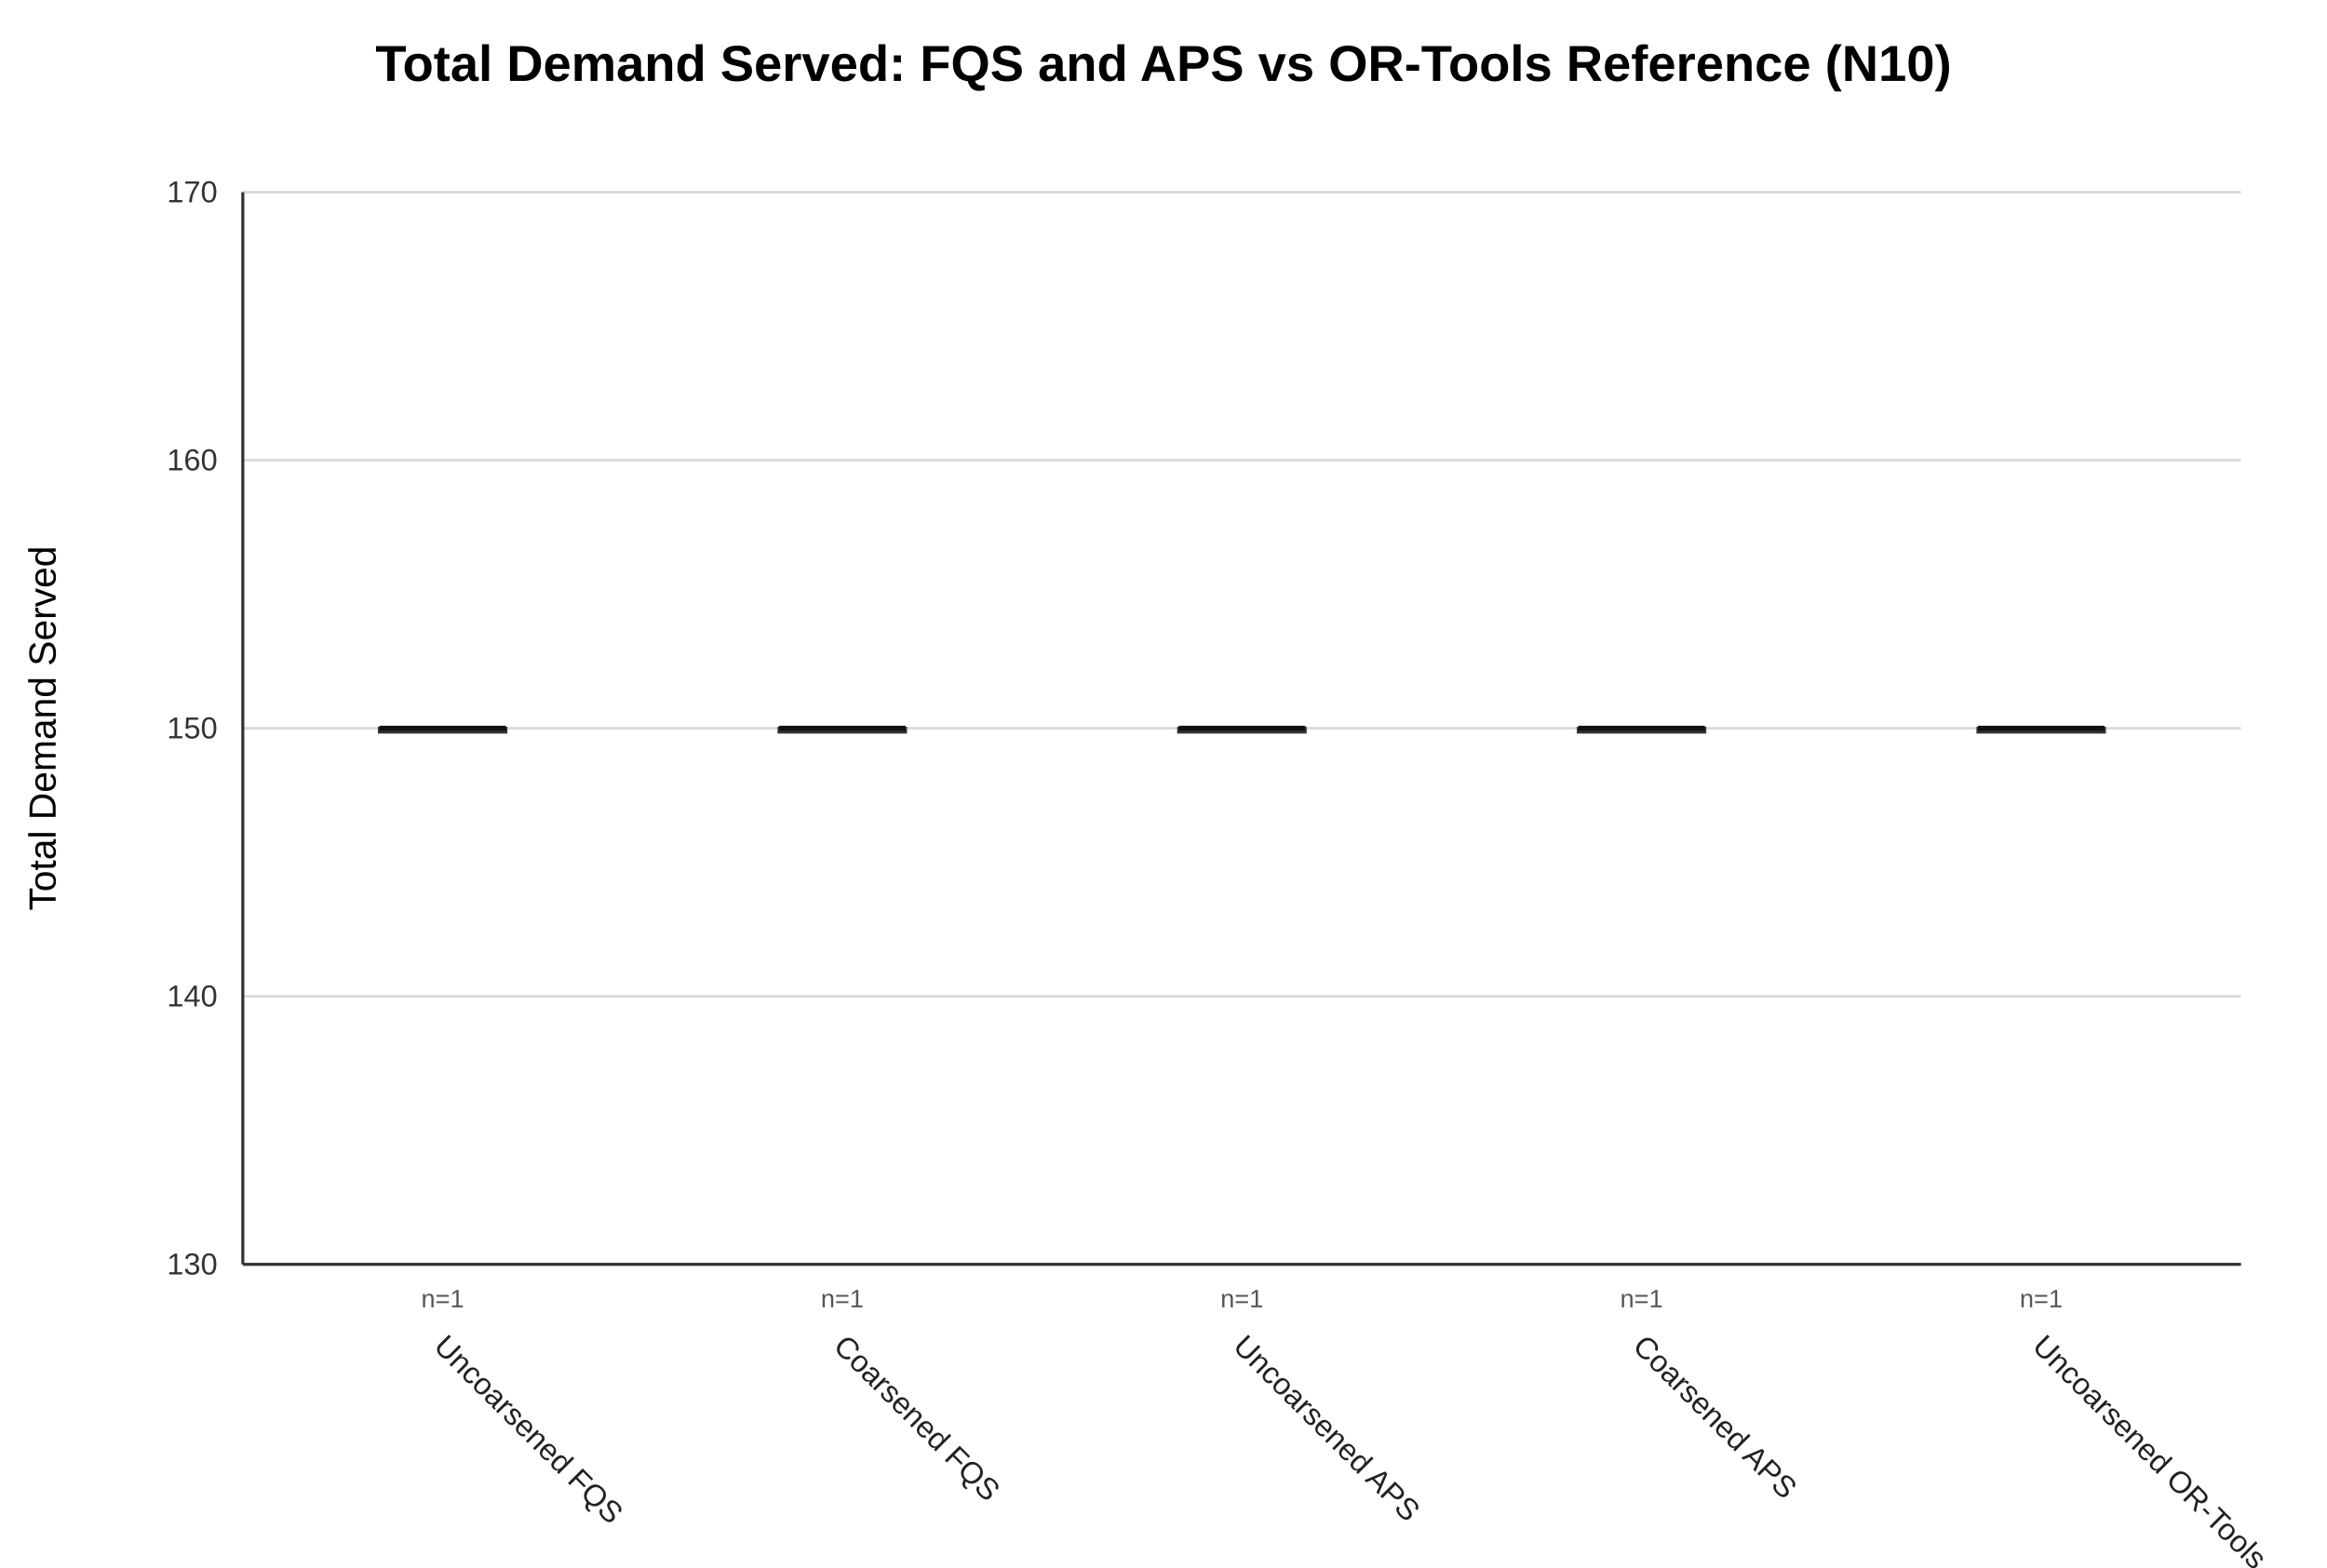
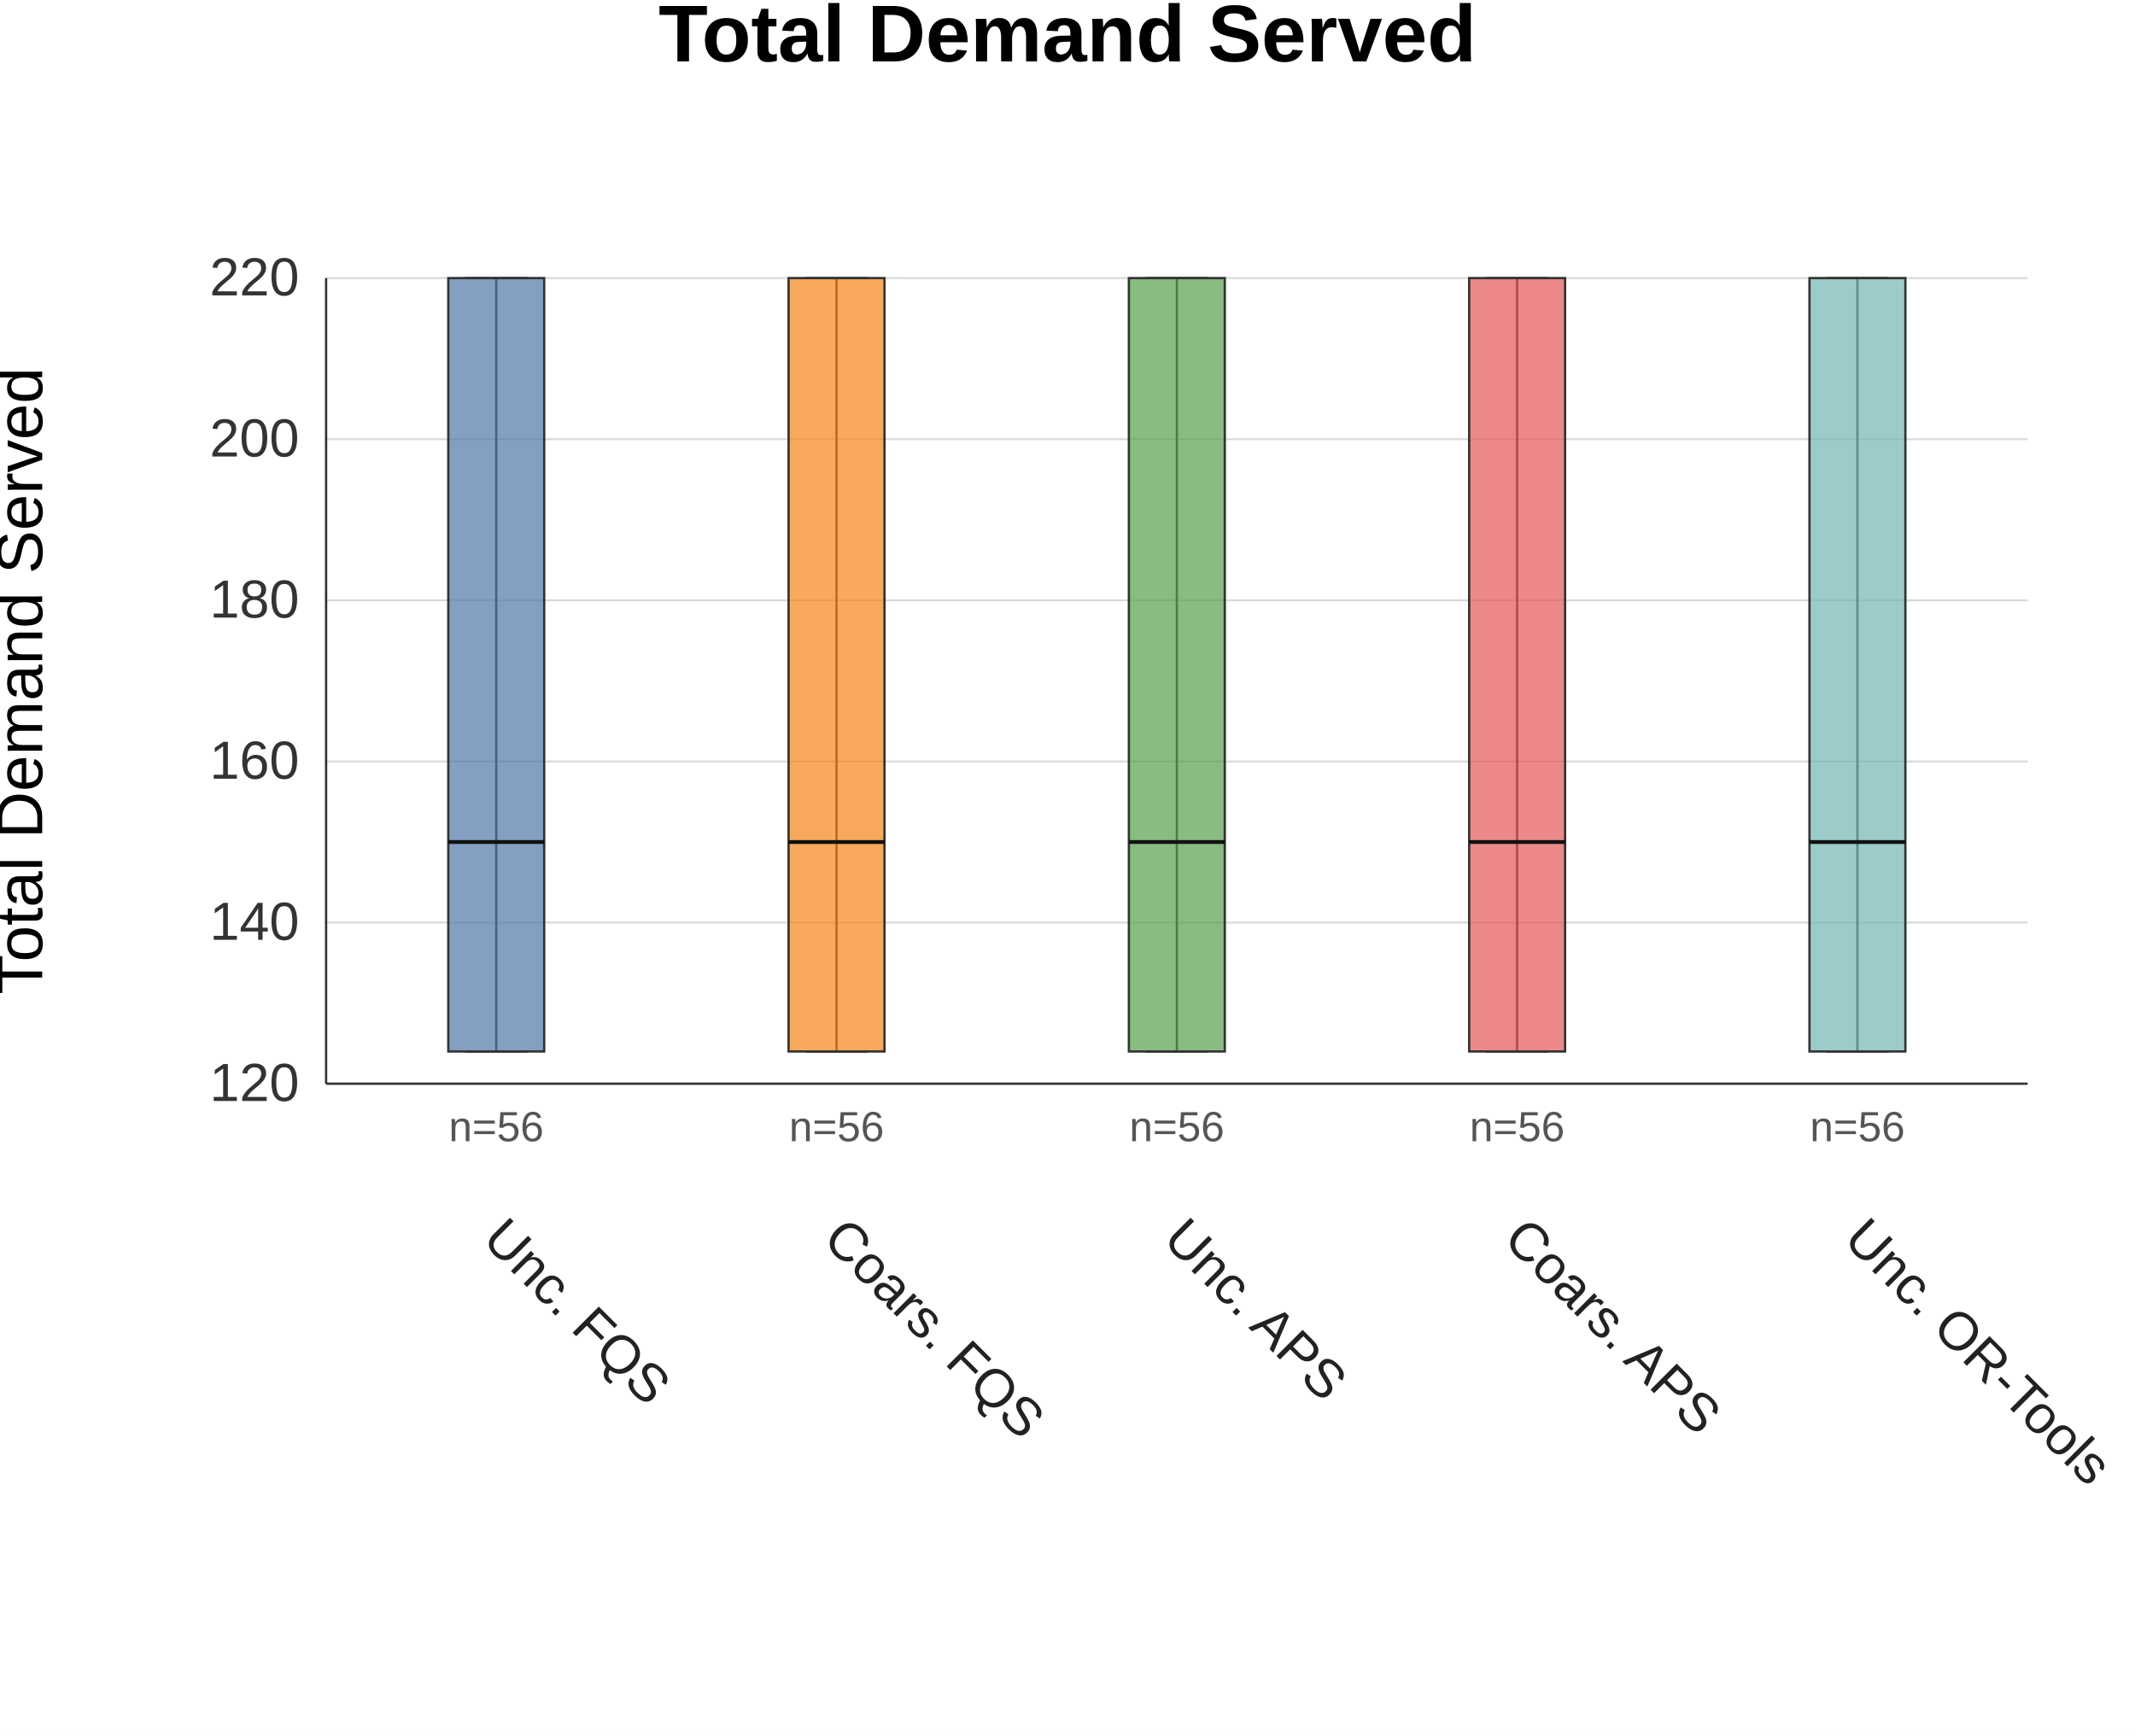
- <svg xmlns="http://www.w3.org/2000/svg" width="920" height="620" viewBox="0 0 920 620">
-   <rect x="0" y="0" width="920" height="620" fill="#ffffff" />
-   <text x="460.0" y="32" text-anchor="middle" font-family="Arial, sans-serif" font-size="20" font-weight="700">Total Demand Served: FQS and APS vs OR-Tools Reference (N10)</text>
-   <text transform="translate(22 288.0) rotate(-90)" text-anchor="middle" font-family="Arial, sans-serif" font-size="15">Total Demand Served</text>
-   <line x1="96" y1="500.0" x2="886" y2="500.0" stroke="#d9d9d9" stroke-width="1" />
-   <text x="86" y="504.0" text-anchor="end" font-family="Arial, sans-serif" font-size="12" fill="#333333">130</text>
-   <line x1="96" y1="394.0" x2="886" y2="394.0" stroke="#d9d9d9" stroke-width="1" />
-   <text x="86" y="398.0" text-anchor="end" font-family="Arial, sans-serif" font-size="12" fill="#333333">140</text>
-   <line x1="96" y1="288.0" x2="886" y2="288.0" stroke="#d9d9d9" stroke-width="1" />
-   <text x="86" y="292.0" text-anchor="end" font-family="Arial, sans-serif" font-size="12" fill="#333333">150</text>
-   <line x1="96" y1="182.0" x2="886" y2="182.0" stroke="#d9d9d9" stroke-width="1" />
-   <text x="86" y="186.0" text-anchor="end" font-family="Arial, sans-serif" font-size="12" fill="#333333">160</text>
-   <line x1="96" y1="76.0" x2="886" y2="76.0" stroke="#d9d9d9" stroke-width="1" />
-   <text x="86" y="80.0" text-anchor="end" font-family="Arial, sans-serif" font-size="12" fill="#333333">170</text>
-   <line x1="96" y1="76" x2="96" y2="500" stroke="#333333" stroke-width="1.2" />
-   <line x1="96" y1="500" x2="886" y2="500" stroke="#333333" stroke-width="1.2" />
-   <line x1="175.0" y1="288.0" x2="175.0" y2="288.0" stroke="#333333" stroke-width="1.2" />
-   <line x1="158.8" y1="288.0" x2="191.2" y2="288.0" stroke="#333333" stroke-width="1.2" />
-   <line x1="158.8" y1="288.0" x2="191.2" y2="288.0" stroke="#333333" stroke-width="1.2" />
-   <rect x="150.0" y="288.0" width="50.0" height="1.5" fill="#4C78A8" fill-opacity="0.70" stroke="#333333" stroke-width="1.2" />
-   <line x1="150.0" y1="288.0" x2="200.0" y2="288.0" stroke="#111111" stroke-width="2" />
-   <text x="175.0" y="517" text-anchor="middle" font-family="Arial, sans-serif" font-size="10" fill="#555555">n=1</text>
-   <text transform="translate(171.0 533) rotate(45)" text-anchor="start" font-family="Arial, sans-serif" font-size="12" fill="#222222">Uncoarsened FQS</text>
-   <line x1="333.0" y1="288.0" x2="333.0" y2="288.0" stroke="#333333" stroke-width="1.2" />
-   <line x1="316.8" y1="288.0" x2="349.2" y2="288.0" stroke="#333333" stroke-width="1.2" />
-   <line x1="316.8" y1="288.0" x2="349.2" y2="288.0" stroke="#333333" stroke-width="1.2" />
-   <rect x="308.0" y="288.0" width="50.0" height="1.5" fill="#F58518" fill-opacity="0.70" stroke="#333333" stroke-width="1.2" />
-   <line x1="308.0" y1="288.0" x2="358.0" y2="288.0" stroke="#111111" stroke-width="2" />
-   <text x="333.0" y="517" text-anchor="middle" font-family="Arial, sans-serif" font-size="10" fill="#555555">n=1</text>
-   <text transform="translate(329.0 533) rotate(45)" text-anchor="start" font-family="Arial, sans-serif" font-size="12" fill="#222222">Coarsened FQS</text>
-   <line x1="491.0" y1="288.0" x2="491.0" y2="288.0" stroke="#333333" stroke-width="1.2" />
-   <line x1="474.8" y1="288.0" x2="507.2" y2="288.0" stroke="#333333" stroke-width="1.2" />
-   <line x1="474.8" y1="288.0" x2="507.2" y2="288.0" stroke="#333333" stroke-width="1.2" />
-   <rect x="466.0" y="288.0" width="50.0" height="1.5" fill="#54A24B" fill-opacity="0.70" stroke="#333333" stroke-width="1.2" />
-   <line x1="466.0" y1="288.0" x2="516.0" y2="288.0" stroke="#111111" stroke-width="2" />
-   <text x="491.0" y="517" text-anchor="middle" font-family="Arial, sans-serif" font-size="10" fill="#555555">n=1</text>
-   <text transform="translate(487.0 533) rotate(45)" text-anchor="start" font-family="Arial, sans-serif" font-size="12" fill="#222222">Uncoarsened APS</text>
-   <line x1="649.0" y1="288.0" x2="649.0" y2="288.0" stroke="#333333" stroke-width="1.2" />
-   <line x1="632.8" y1="288.0" x2="665.2" y2="288.0" stroke="#333333" stroke-width="1.2" />
-   <line x1="632.8" y1="288.0" x2="665.2" y2="288.0" stroke="#333333" stroke-width="1.2" />
-   <rect x="624.0" y="288.0" width="50.0" height="1.5" fill="#E45756" fill-opacity="0.70" stroke="#333333" stroke-width="1.2" />
-   <line x1="624.0" y1="288.0" x2="674.0" y2="288.0" stroke="#111111" stroke-width="2" />
-   <text x="649.0" y="517" text-anchor="middle" font-family="Arial, sans-serif" font-size="10" fill="#555555">n=1</text>
-   <text transform="translate(645.0 533) rotate(45)" text-anchor="start" font-family="Arial, sans-serif" font-size="12" fill="#222222">Coarsened APS</text>
-   <line x1="807.0" y1="288.0" x2="807.0" y2="288.0" stroke="#333333" stroke-width="1.2" />
-   <line x1="790.8" y1="288.0" x2="823.2" y2="288.0" stroke="#333333" stroke-width="1.2" />
-   <line x1="790.8" y1="288.0" x2="823.2" y2="288.0" stroke="#333333" stroke-width="1.2" />
-   <rect x="782.0" y="288.0" width="50.0" height="1.5" fill="#72B7B2" fill-opacity="0.70" stroke="#333333" stroke-width="1.2" />
-   <line x1="782.0" y1="288.0" x2="832.0" y2="288.0" stroke="#111111" stroke-width="2" />
-   <text x="807.0" y="517" text-anchor="middle" font-family="Arial, sans-serif" font-size="10" fill="#555555">n=1</text>
-   <text transform="translate(803.0 533) rotate(45)" text-anchor="start" font-family="Arial, sans-serif" font-size="12" fill="#222222">Uncoarsened OR-Tools</text>
+ <svg xmlns="http://www.w3.org/2000/svg" width="1113" height="905" viewBox="0 0 1113 905">
+   <rect x="0" y="0" width="1113" height="905" fill="#ffffff" />
+   <text x="556.5" y="32" text-anchor="middle" font-family="Arial, sans-serif" font-size="42" font-weight="700">Total Demand Served</text>
+   <text transform="translate(22 355.0) rotate(-90)" text-anchor="middle" font-family="Arial, sans-serif" font-size="34">Total Demand Served</text>
+   <line x1="170" y1="565.0" x2="1057" y2="565.0" stroke="#d9d9d9" stroke-width="1" />
+   <text x="156" y="574.0" text-anchor="end" font-family="Arial, sans-serif" font-size="28" fill="#333333">120</text>
+   <line x1="170" y1="481.0" x2="1057" y2="481.0" stroke="#d9d9d9" stroke-width="1" />
+   <text x="156" y="490.0" text-anchor="end" font-family="Arial, sans-serif" font-size="28" fill="#333333">140</text>
+   <line x1="170" y1="397.0" x2="1057" y2="397.0" stroke="#d9d9d9" stroke-width="1" />
+   <text x="156" y="406.0" text-anchor="end" font-family="Arial, sans-serif" font-size="28" fill="#333333">160</text>
+   <line x1="170" y1="313.0" x2="1057" y2="313.0" stroke="#d9d9d9" stroke-width="1" />
+   <text x="156" y="322.0" text-anchor="end" font-family="Arial, sans-serif" font-size="28" fill="#333333">180</text>
+   <line x1="170" y1="229.0" x2="1057" y2="229.0" stroke="#d9d9d9" stroke-width="1" />
+   <text x="156" y="238.0" text-anchor="end" font-family="Arial, sans-serif" font-size="28" fill="#333333">200</text>
+   <line x1="170" y1="145.0" x2="1057" y2="145.0" stroke="#d9d9d9" stroke-width="1" />
+   <text x="156" y="154.0" text-anchor="end" font-family="Arial, sans-serif" font-size="28" fill="#333333">220</text>
+   <line x1="170" y1="145" x2="170" y2="565" stroke="#333333" stroke-width="1.2" />
+   <line x1="170" y1="565" x2="1057" y2="565" stroke="#333333" stroke-width="1.2" />
+   <line x1="258.7" y1="145.0" x2="258.7" y2="548.2" stroke="#333333" stroke-width="1.2" />
+   <line x1="242.4" y1="145.0" x2="274.9" y2="145.0" stroke="#333333" stroke-width="1.2" />
+   <line x1="242.4" y1="548.2" x2="274.9" y2="548.2" stroke="#333333" stroke-width="1.2" />
+   <rect x="233.7" y="145.0" width="50.0" height="403.2" fill="#4C78A8" fill-opacity="0.70" stroke="#333333" stroke-width="1.2" />
+   <line x1="233.7" y1="439.0" x2="283.7" y2="439.0" stroke="#111111" stroke-width="2" />
+   <text x="258.7" y="595" text-anchor="middle" font-family="Arial, sans-serif" font-size="22" fill="#555555">n=56</text>
+   <text transform="translate(250.7 647) rotate(45)" text-anchor="start" font-family="Arial, sans-serif" font-size="28" fill="#222222">Unc. FQS</text>
+   <line x1="436.1" y1="145.0" x2="436.1" y2="548.2" stroke="#333333" stroke-width="1.2" />
+   <line x1="419.9" y1="145.0" x2="452.4" y2="145.0" stroke="#333333" stroke-width="1.2" />
+   <line x1="419.9" y1="548.2" x2="452.4" y2="548.2" stroke="#333333" stroke-width="1.2" />
+   <rect x="411.1" y="145.0" width="50.0" height="403.2" fill="#F58518" fill-opacity="0.70" stroke="#333333" stroke-width="1.2" />
+   <line x1="411.1" y1="439.0" x2="461.1" y2="439.0" stroke="#111111" stroke-width="2" />
+   <text x="436.1" y="595" text-anchor="middle" font-family="Arial, sans-serif" font-size="22" fill="#555555">n=56</text>
+   <text transform="translate(428.1 647) rotate(45)" text-anchor="start" font-family="Arial, sans-serif" font-size="28" fill="#222222">Coars. FQS</text>
+   <line x1="613.5" y1="145.0" x2="613.5" y2="548.2" stroke="#333333" stroke-width="1.2" />
+   <line x1="597.2" y1="145.0" x2="629.8" y2="145.0" stroke="#333333" stroke-width="1.2" />
+   <line x1="597.2" y1="548.2" x2="629.8" y2="548.2" stroke="#333333" stroke-width="1.2" />
+   <rect x="588.5" y="145.0" width="50.0" height="403.2" fill="#54A24B" fill-opacity="0.70" stroke="#333333" stroke-width="1.2" />
+   <line x1="588.5" y1="439.0" x2="638.5" y2="439.0" stroke="#111111" stroke-width="2" />
+   <text x="613.5" y="595" text-anchor="middle" font-family="Arial, sans-serif" font-size="22" fill="#555555">n=56</text>
+   <text transform="translate(605.5 647) rotate(45)" text-anchor="start" font-family="Arial, sans-serif" font-size="28" fill="#222222">Unc. APS</text>
+   <line x1="790.9" y1="145.0" x2="790.9" y2="548.2" stroke="#333333" stroke-width="1.2" />
+   <line x1="774.6" y1="145.0" x2="807.1" y2="145.0" stroke="#333333" stroke-width="1.2" />
+   <line x1="774.6" y1="548.2" x2="807.1" y2="548.2" stroke="#333333" stroke-width="1.2" />
+   <rect x="765.9" y="145.0" width="50.0" height="403.2" fill="#E45756" fill-opacity="0.70" stroke="#333333" stroke-width="1.2" />
+   <line x1="765.9" y1="439.0" x2="815.9" y2="439.0" stroke="#111111" stroke-width="2" />
+   <text x="790.9" y="595" text-anchor="middle" font-family="Arial, sans-serif" font-size="22" fill="#555555">n=56</text>
+   <text transform="translate(782.9 647) rotate(45)" text-anchor="start" font-family="Arial, sans-serif" font-size="28" fill="#222222">Coars. APS</text>
+   <line x1="968.3" y1="145.0" x2="968.3" y2="548.2" stroke="#333333" stroke-width="1.2" />
+   <line x1="952.1" y1="145.0" x2="984.6" y2="145.0" stroke="#333333" stroke-width="1.2" />
+   <line x1="952.1" y1="548.2" x2="984.6" y2="548.2" stroke="#333333" stroke-width="1.2" />
+   <rect x="943.3" y="145.0" width="50.0" height="403.2" fill="#72B7B2" fill-opacity="0.70" stroke="#333333" stroke-width="1.2" />
+   <line x1="943.3" y1="439.0" x2="993.3" y2="439.0" stroke="#111111" stroke-width="2" />
+   <text x="968.3" y="595" text-anchor="middle" font-family="Arial, sans-serif" font-size="22" fill="#555555">n=56</text>
+   <text transform="translate(960.3 647) rotate(45)" text-anchor="start" font-family="Arial, sans-serif" font-size="28" fill="#222222">Unc. OR-Tools</text>
</svg>
